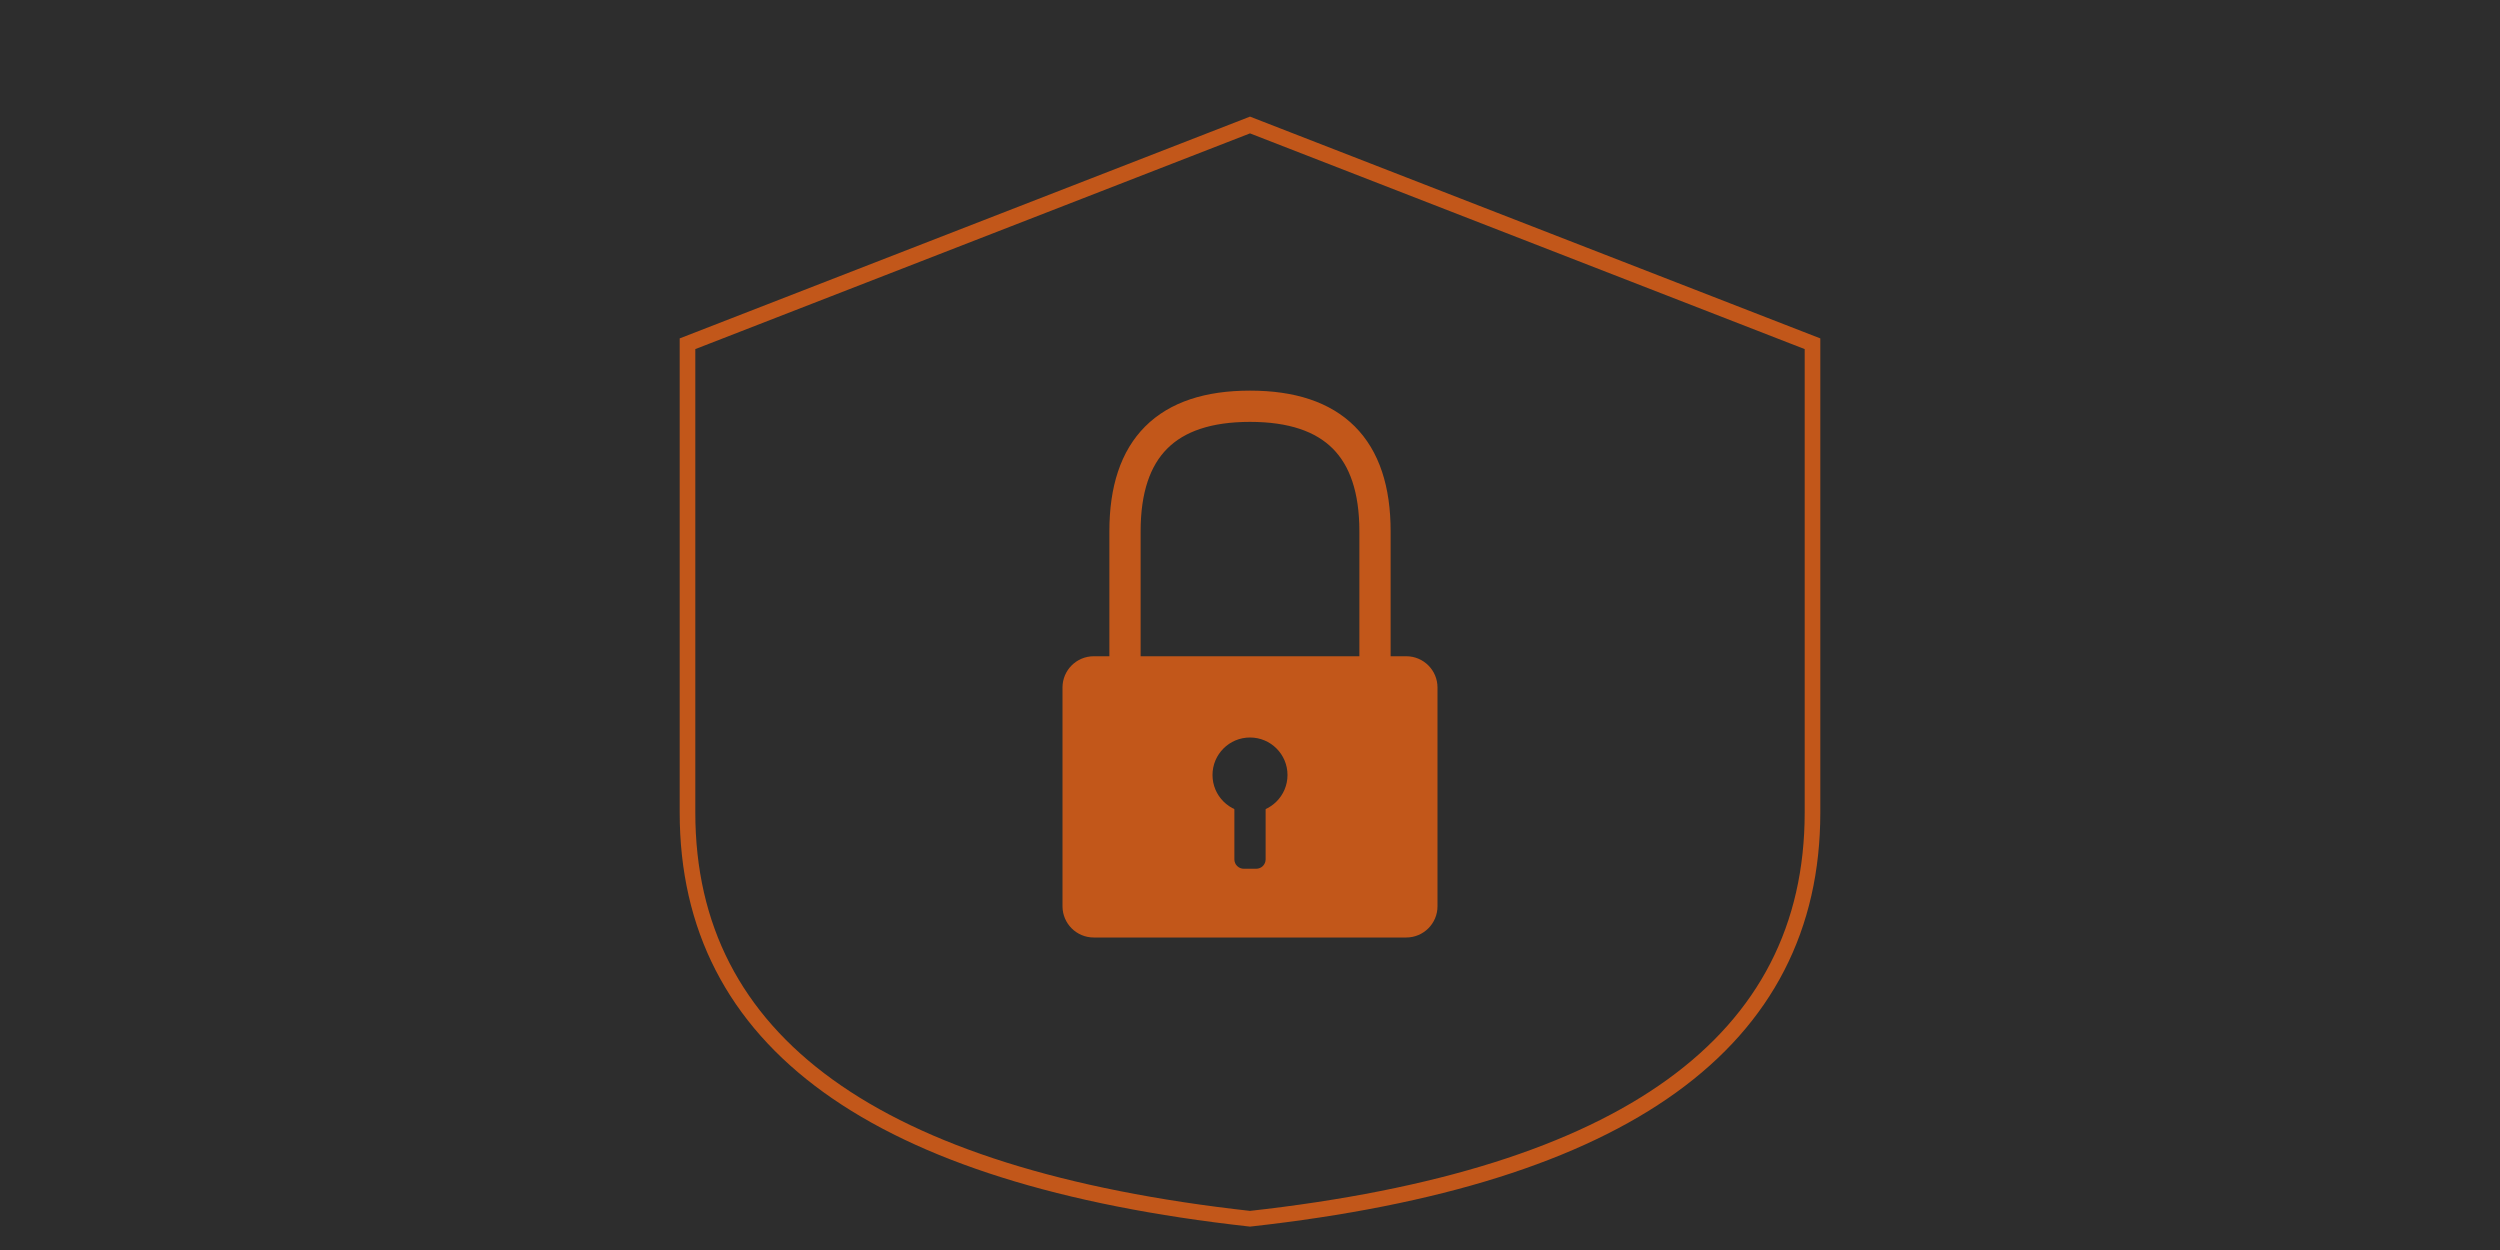
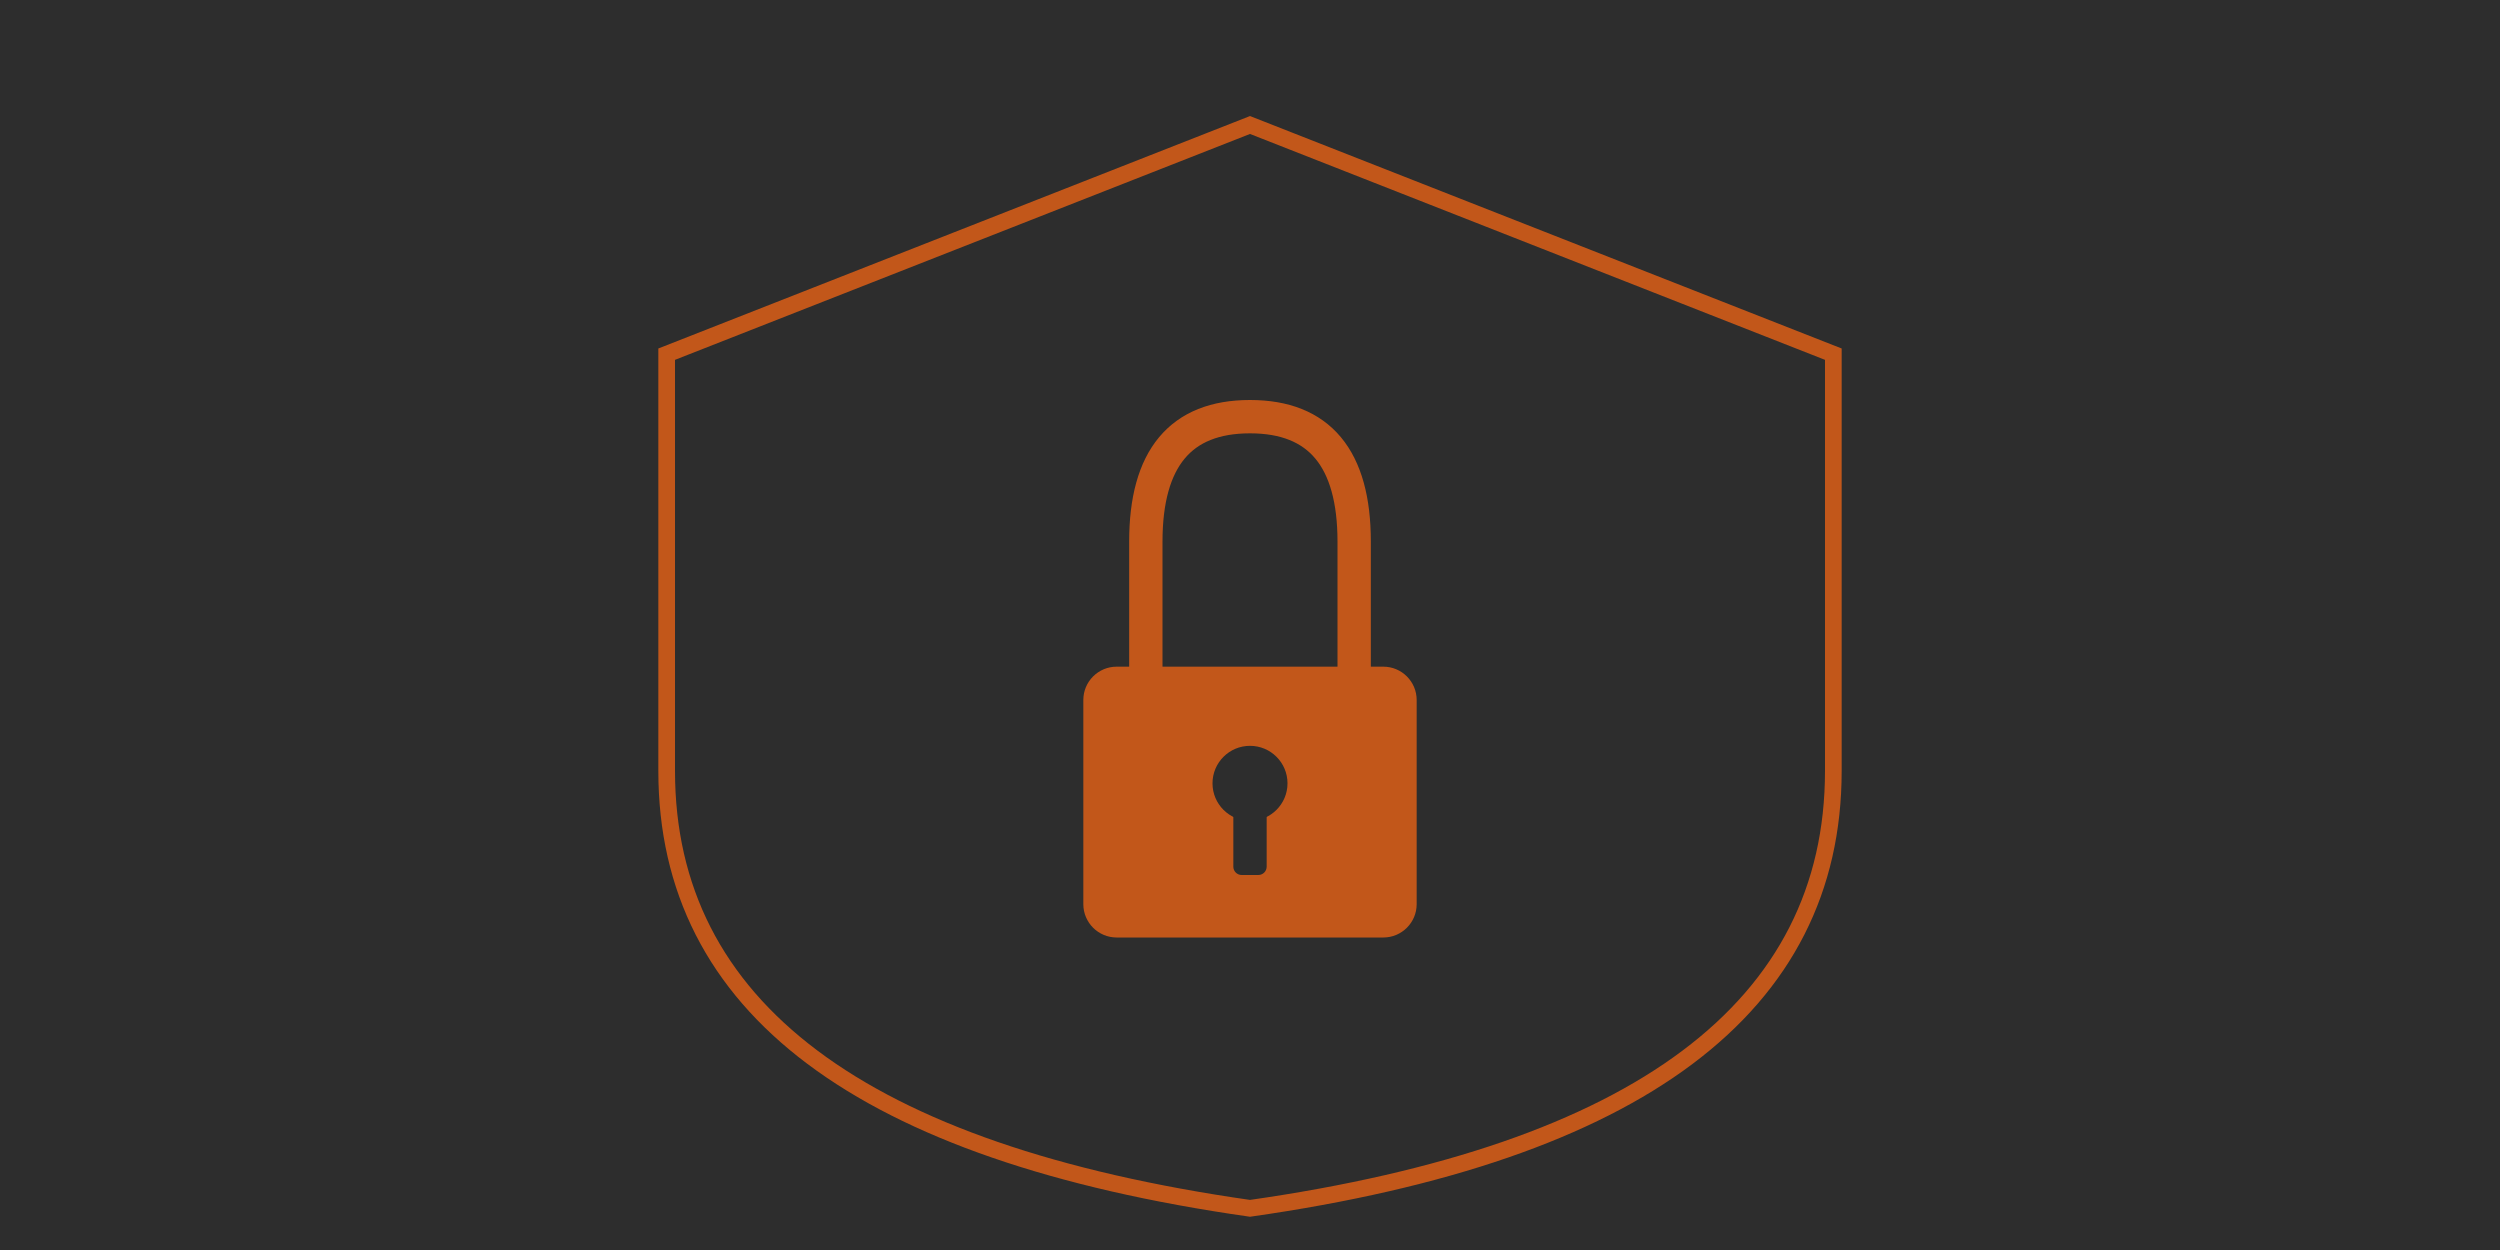
- <svg xmlns="http://www.w3.org/2000/svg" viewBox="0 0 800 400">
-   <rect width="800" height="400" fill="#2D2D2D" />
-   <path d="M400 40 L580 110 L580 260 Q580 370 400 390 Q220 370 220 260 L220 110 Z" fill="none" stroke="#C2571A" stroke-width="5" />
-   <rect x="340" y="210" width="120" height="90" rx="10" fill="#C2571A" />
-   <path d="M360 210 L360 170 Q360 130 400 130 Q440 130 440 170 L440 210" fill="none" stroke="#C2571A" stroke-width="10" stroke-linecap="round" />
-   <circle cx="400" cy="248" r="12" fill="#2D2D2D" />
-   <rect x="395" y="256" width="10" height="22" rx="3" fill="#2D2D2D" />
+ <svg xmlns="http://www.w3.org/2000/svg" viewBox="0 0 600 300">
+   <rect width="600" height="300" fill="#2D2D2D" />
+   <path d="M300 30 L440 85 L440 185 Q440 270 300 290 Q160 270 160 185 L160 85 Z" fill="none" stroke="#C2571A" stroke-width="4" />
+   <rect x="260" y="160" width="80" height="65" rx="8" fill="#C2571A" />
+   <path d="M275 160 L275 130 Q275 100 300 100 Q325 100 325 130 L325 160" fill="none" stroke="#C2571A" stroke-width="8" stroke-linecap="round" />
+   <circle cx="300" cy="188" r="9" fill="#2D2D2D" />
+   <rect x="296" y="194" width="8" height="16" rx="2" fill="#2D2D2D" />
</svg>
